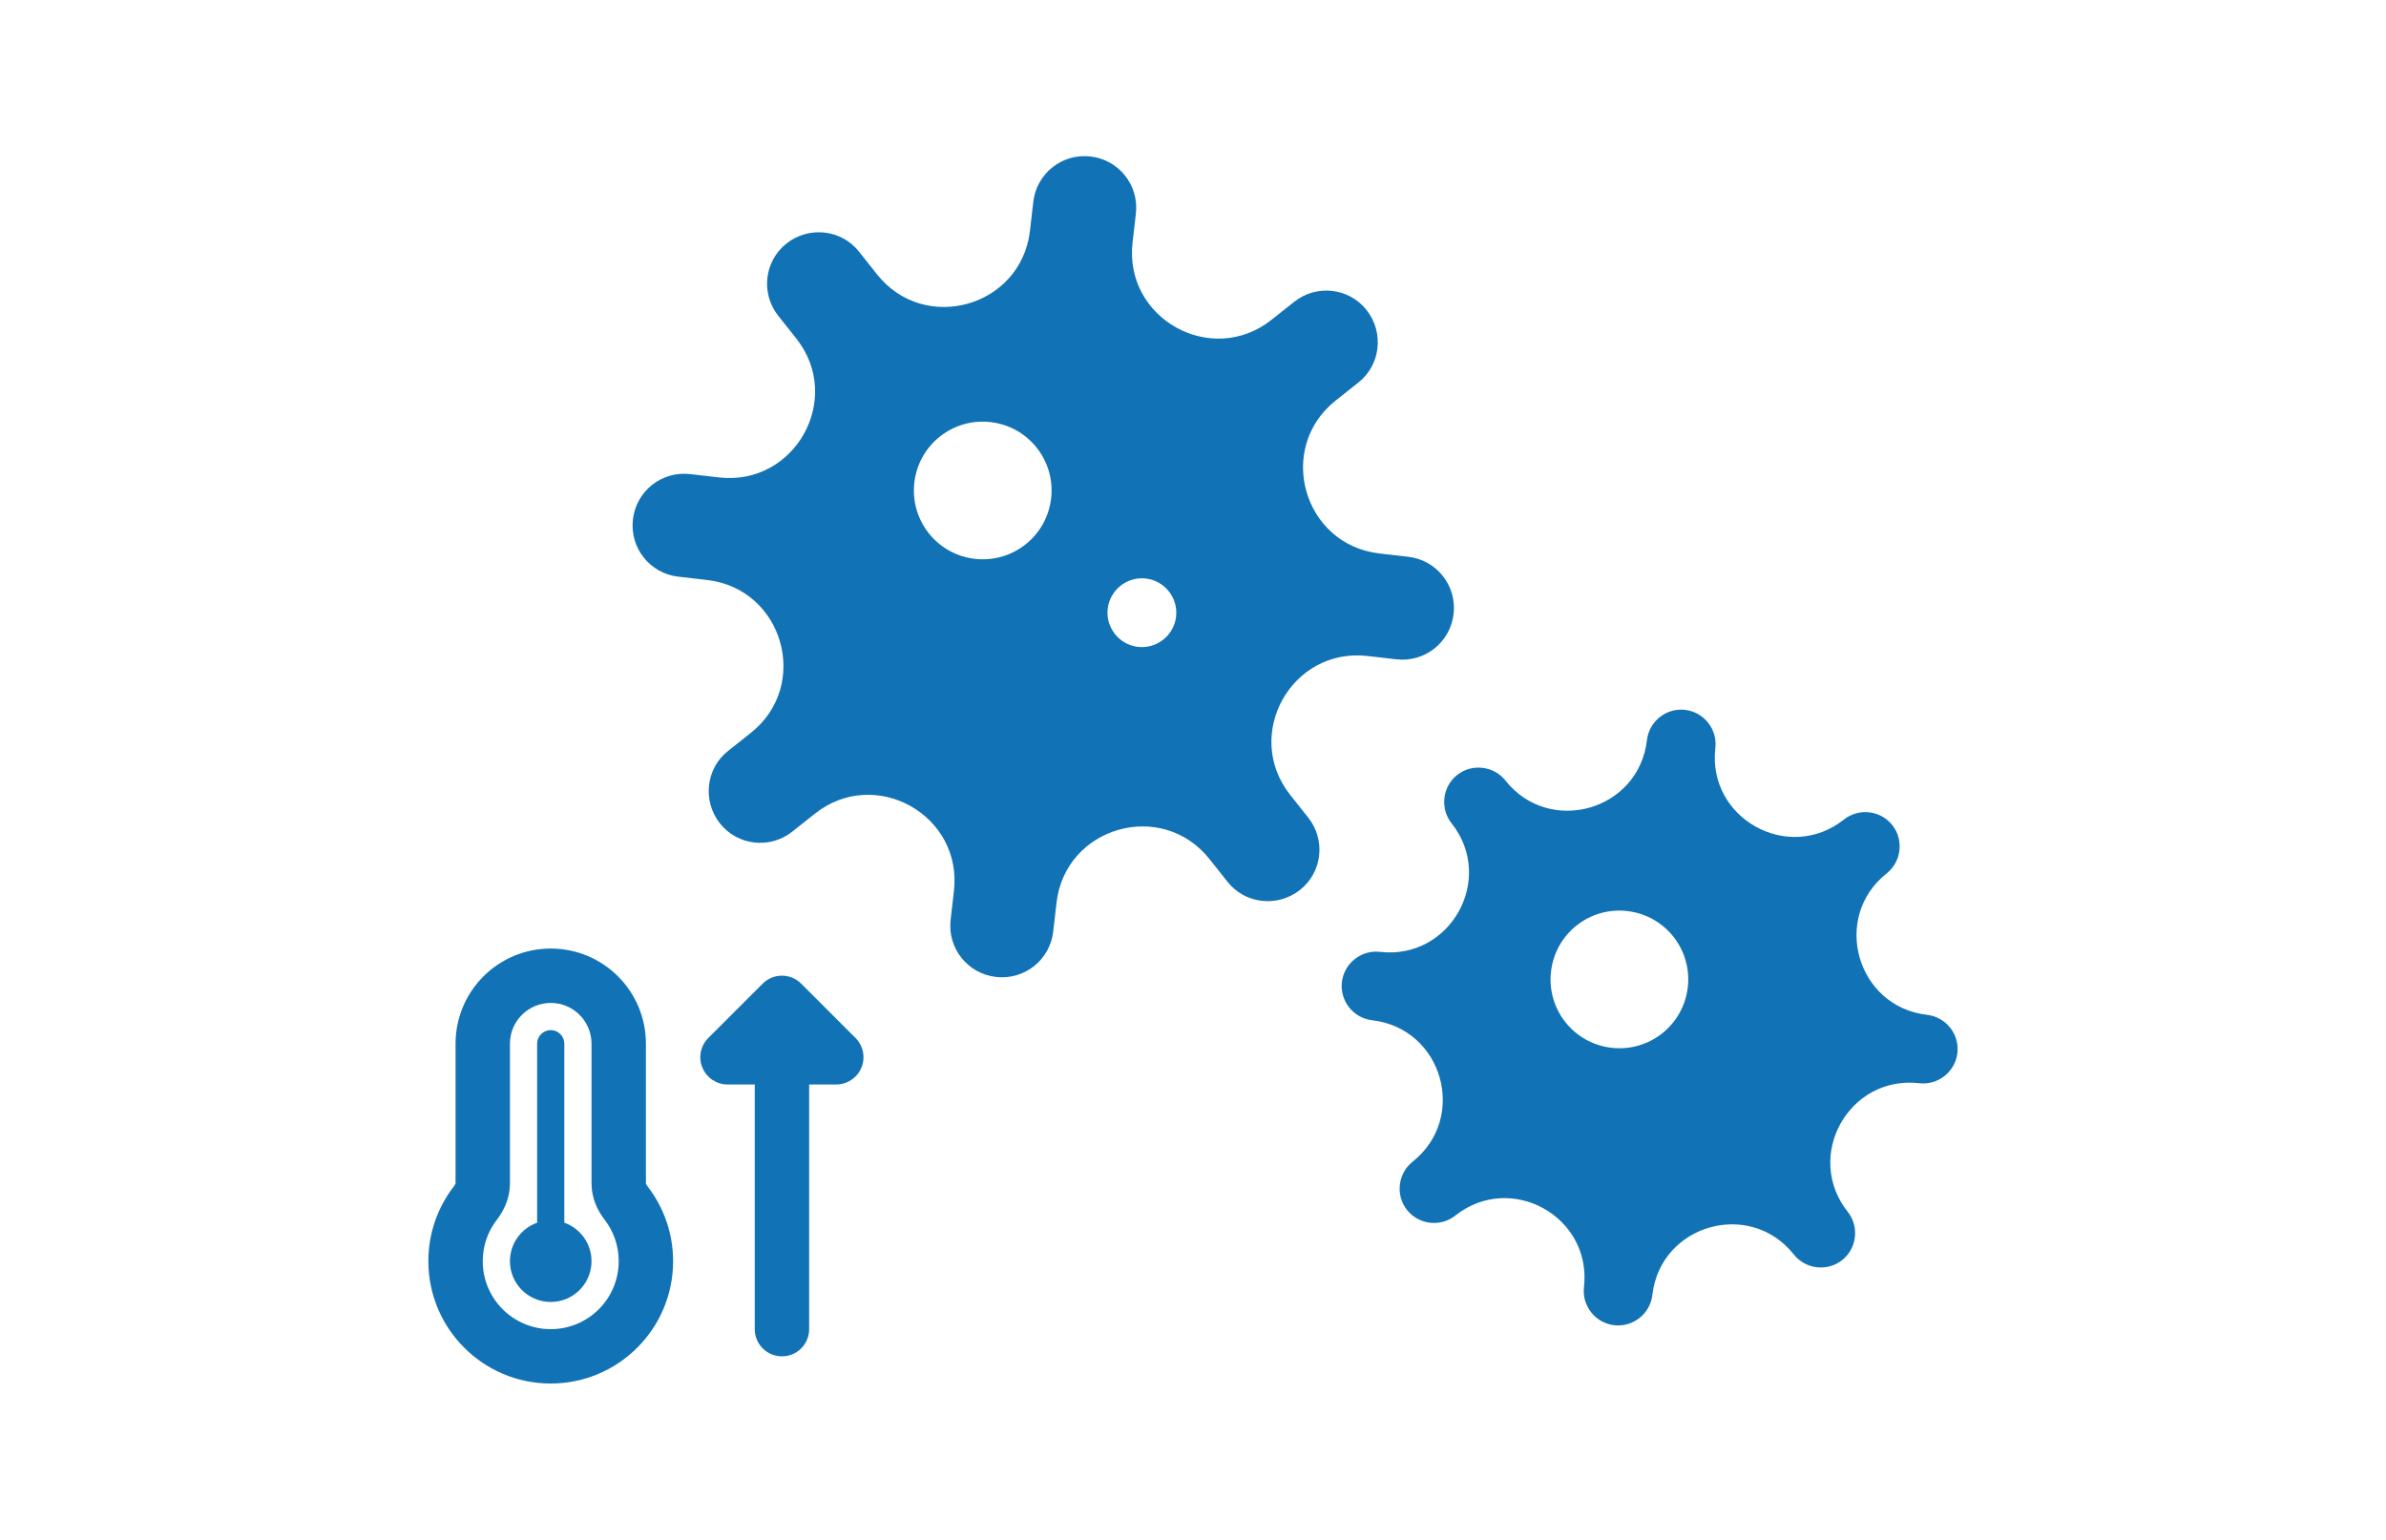
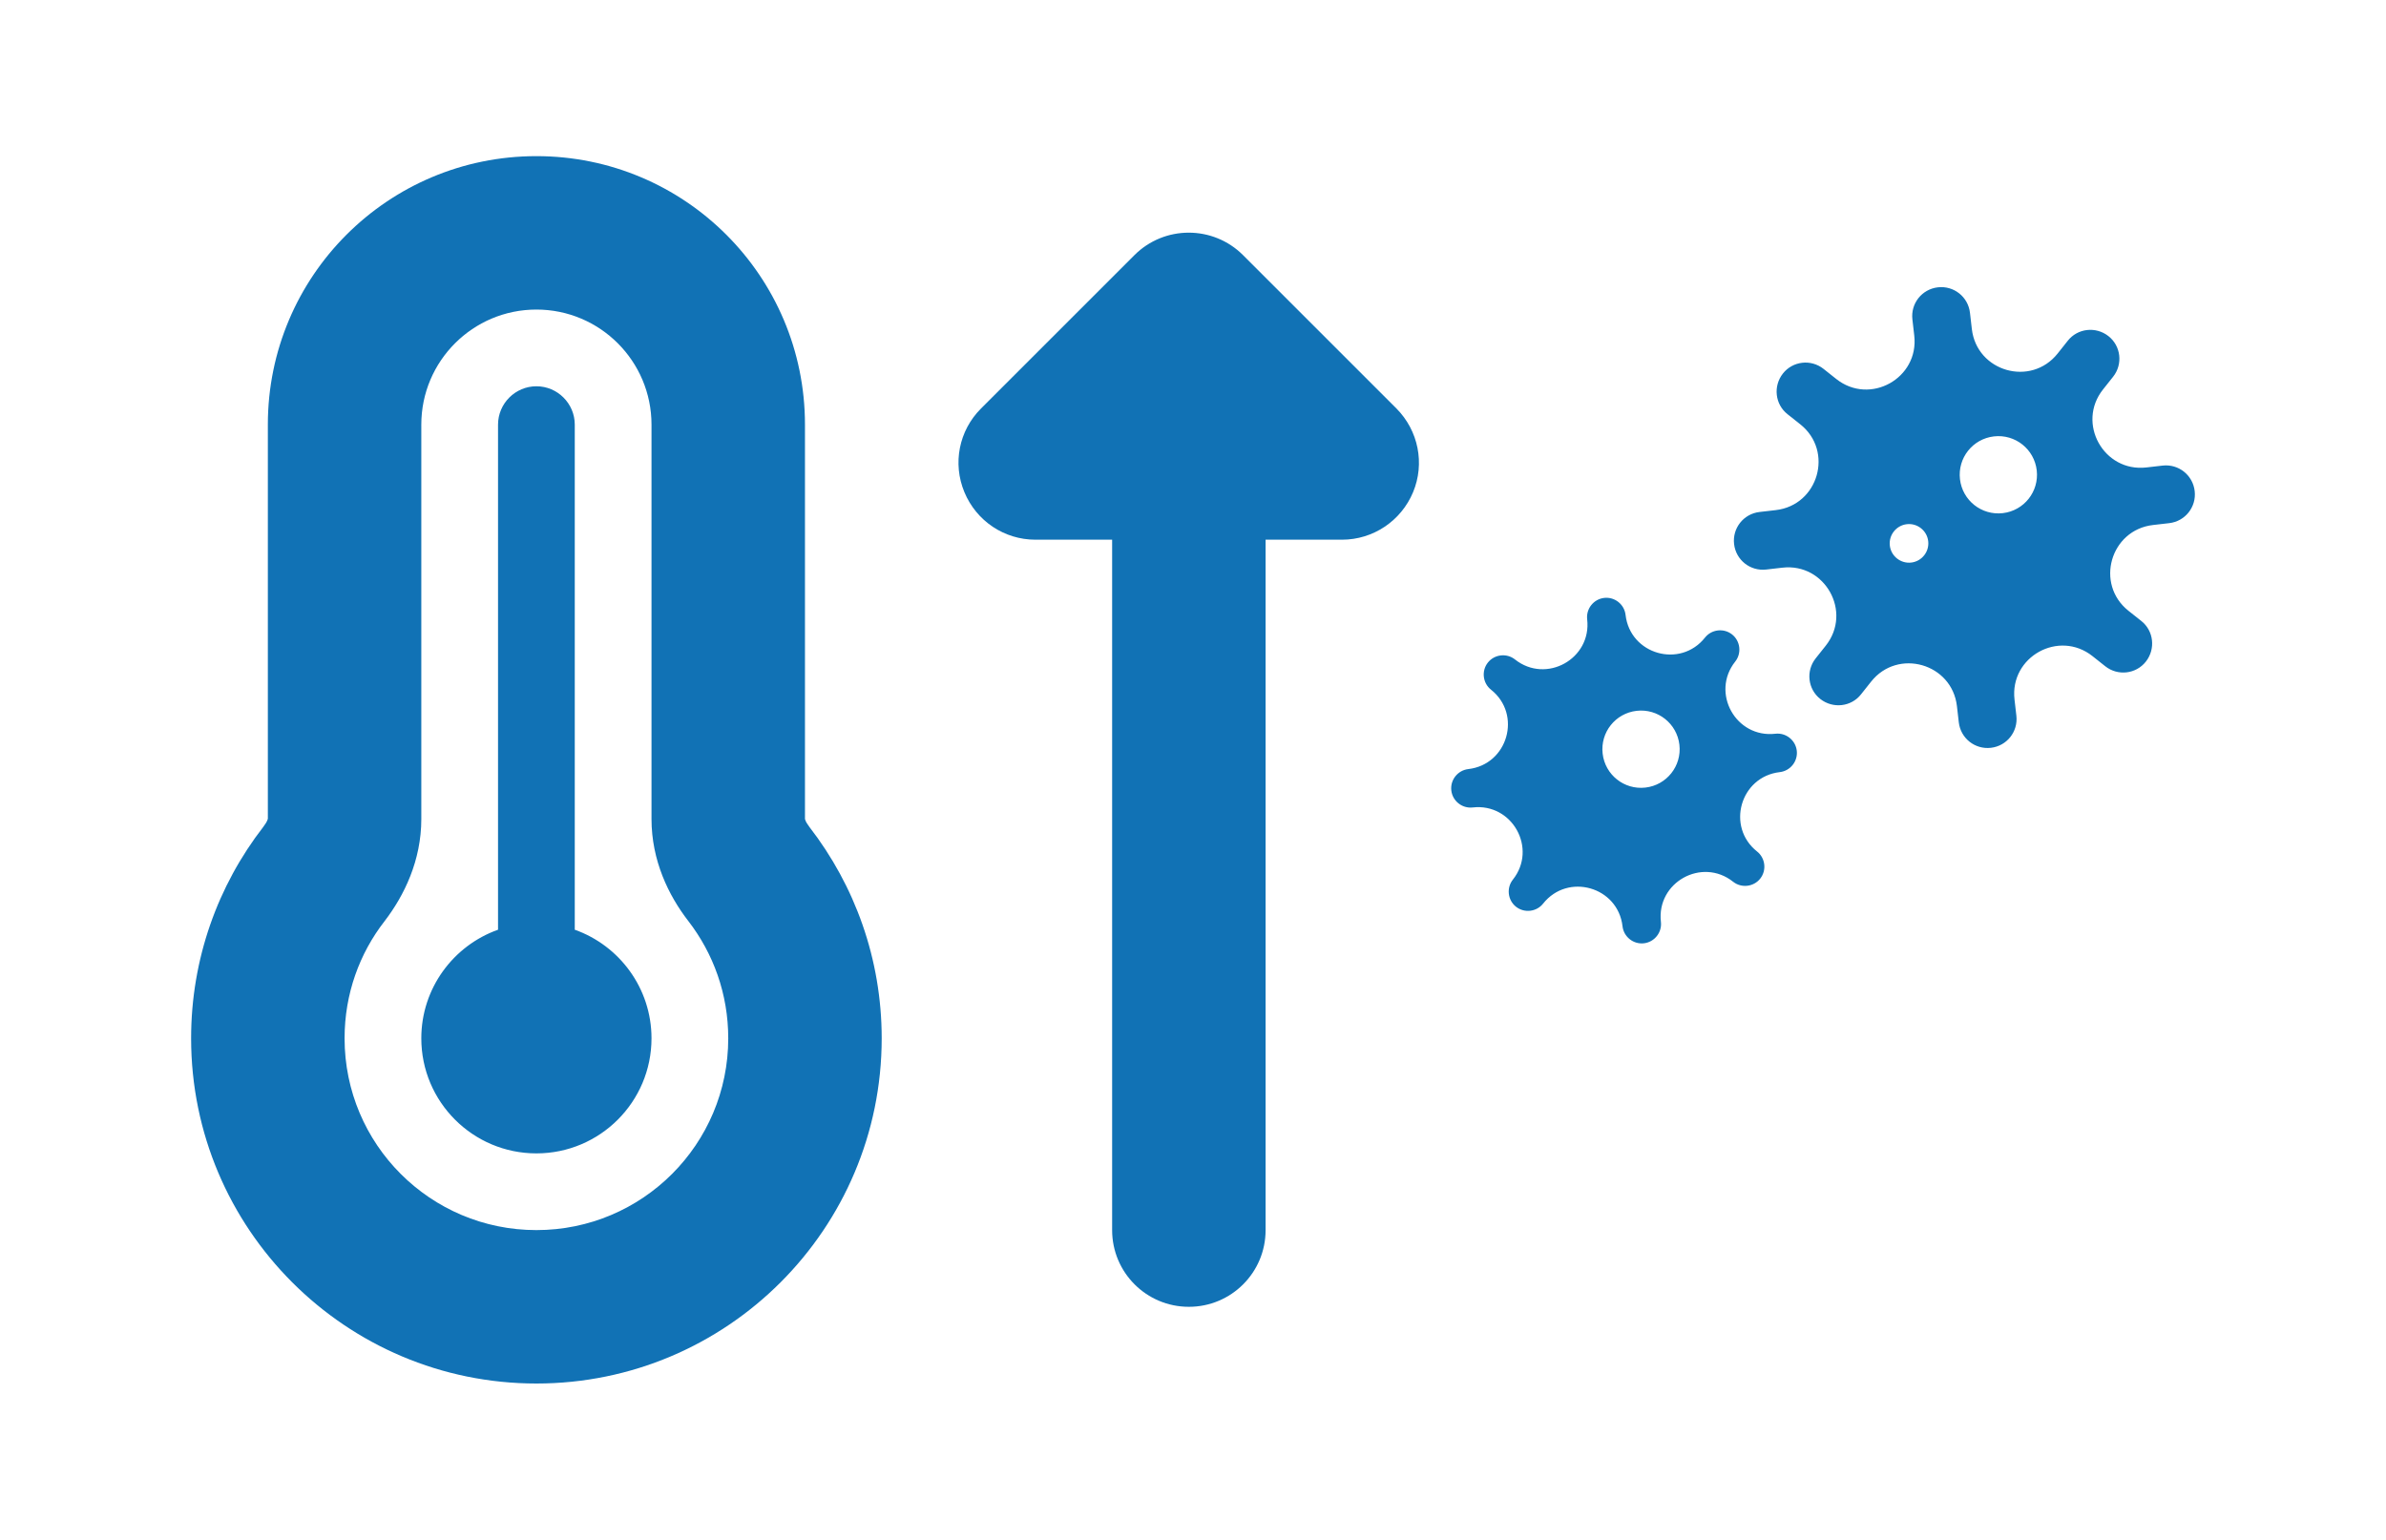
<svg xmlns="http://www.w3.org/2000/svg" width="550" height="355" viewBox="0 0 550 355" fill="none" version="1.1" id="svg4">
  <defs id="defs8" />
-   <g id="g7364" transform="matrix(0.8054682,0,0,0.8054682,40.61297,67.16263)">
-     <path d="m 95.516,215.383 c 0,-6.445 5.229,-11.673 11.673,-11.673 6.445,0 11.673,5.229 11.673,11.673 v 40.005 c 0,4.207 1.727,7.758 3.721,10.336 2.554,3.307 4.061,7.417 4.061,11.916 0,10.749 -8.706,19.455 -19.455,19.455 -10.749,0 -19.455,-8.706 -19.455,-19.455 0,-4.499 1.508,-8.609 4.061,-11.892 1.994,-2.602 3.721,-6.153 3.721,-10.36 z m 11.673,-27.237 c -15.054,0 -27.237,12.184 -27.237,27.237 v 39.981 c 0,0.024 -0.024,0.073 -0.049,0.146 -0.049,0.146 -0.195,0.389 -0.413,0.681 -4.596,5.934 -7.32,13.376 -7.32,21.449 0,19.334 15.686,35.02 35.02,35.02 19.334,0 35.02,-15.686 35.02,-35.02 0,-8.074 -2.748,-15.516 -7.32,-21.425 -0.219,-0.292 -0.365,-0.535 -0.413,-0.681 -0.024,-0.073 -0.049,-0.122 -0.049,-0.146 v -40.005 c 0,-15.054 -12.184,-27.237 -27.237,-27.237 z m 0,101.168 c 6.445,0 11.673,-5.229 11.673,-11.673 0,-5.083 -3.259,-9.412 -7.782,-11.017 v -51.24 c 0,-2.14 -1.751,-3.891 -3.891,-3.891 -2.14,0 -3.891,1.751 -3.891,3.891 v 51.24 c -4.523,1.605 -7.782,5.934 -7.782,11.017 0,6.445 5.229,11.673 11.673,11.673 z m 73.93,-62.257 h 7.782 c 3.137,0 5.982,-1.897 7.198,-4.815 1.216,-2.918 0.535,-6.25 -1.678,-8.487 l -15.564,-15.564 c -3.04,-3.04 -7.977,-3.04 -11.017,0 l -15.564,15.564 c -2.237,2.237 -2.894,5.569 -1.678,8.487 1.216,2.918 4.037,4.815 7.198,4.815 h 7.782 v 70.039 c 0,4.304 3.478,7.782 7.782,7.782 4.304,0 7.782,-3.478 7.782,-7.782 v -70.039 z" id="path2" style="fill:#1172b5;fill-opacity:1;stroke-width:0.243" />
-     <path d="m 261.659,-38.59 c 8.135,0.936 13.926,8.234 12.989,16.369 l -0.951,8.257 c -2.507,21.774 22.594,35.757 39.781,22.118 l 6.479,-5.142 c 6.411,-5.087 15.708,-4.017 20.734,2.387 5.026,6.404 4.017,15.708 -2.387,20.734 l -6.479,5.142 c -17.187,13.639 -9.274,41.26 12.5,43.767 l 8.257,0.951 c 8.135,0.936 13.926,8.234 12.989,16.369 -0.936,8.135 -8.234,13.926 -16.369,12.989 l -8.257,-0.951 c -21.774,-2.507 -35.757,22.594 -22.118,39.781 l 5.142,6.479 c 5.087,6.411 4.017,15.708 -2.387,20.734 -6.404,5.026 -15.708,4.017 -20.734,-2.387 l -5.142,-6.479 c -13.639,-17.187 -41.26,-9.274 -43.767,12.5 l -0.951,8.257 c -0.936,8.135 -8.234,13.926 -16.369,12.989 -8.135,-0.936 -13.926,-8.234 -12.989,-16.369 l 0.951,-8.257 c 2.507,-21.774 -22.594,-35.757 -39.781,-22.118 l -6.479,5.142 c -6.411,5.087 -15.708,4.017 -20.734,-2.387 -5.026,-6.404 -4.017,-15.708 2.387,-20.734 l 6.479,-5.142 C 181.641,112.771 173.727,85.149 151.954,82.643 l -8.257,-0.951 c -8.135,-0.936 -13.926,-8.234 -12.989,-16.369 0.936,-8.135 8.234,-13.926 16.369,-12.989 l 8.257,0.951 c 21.774,2.507 35.757,-22.594 22.118,-39.781 l -5.142,-6.479 c -5.087,-6.411 -4.017,-15.708 2.387,-20.734 6.404,-5.026 15.708,-4.017 20.734,2.387 l 5.141,6.479 c 13.639,17.187 41.26,9.274 43.767,-12.5 l 0.951,-8.257 c 0.936,-8.135 8.234,-13.926 16.369,-12.989 z m 13.585,140.384 c 5.382,0.62 10.293,-3.277 10.913,-8.659 0.62,-5.382 -3.277,-10.293 -8.659,-10.913 -5.382,-0.62 -10.293,3.277 -10.913,8.659 -0.62,5.382 3.277,10.293 8.659,10.913 z M 250.393,59.271 c 1.246,-10.826 -6.493,-20.579 -17.319,-21.825 -10.826,-1.246 -20.579,6.493 -21.825,17.319 -1.246,10.826 6.493,20.579 17.319,21.825 10.826,1.246 20.579,-6.493 21.825,-17.319 z m 190.087,71.462 c -2.324,20.184 20.918,33.085 36.81,20.475 4.229,-3.356 10.467,-2.637 13.823,1.591 3.356,4.229 2.637,10.467 -1.591,13.823 -15.892,12.61 -8.609,38.176 11.574,40.5 5.382,0.62 9.279,5.53 8.659,10.913 -0.62,5.382 -5.53,9.279 -10.913,8.659 -20.184,-2.324 -33.085,20.918 -20.475,36.81 3.356,4.229 2.637,10.467 -1.591,13.823 -4.229,3.356 -10.467,2.637 -13.823,-1.591 -12.61,-15.892 -38.176,-8.609 -40.5,11.574 -0.62,5.382 -5.53,9.279 -10.913,8.659 -5.382,-0.62 -9.279,-5.53 -8.659,-10.913 2.324,-20.184 -20.918,-33.085 -36.81,-20.475 -4.229,3.356 -10.467,2.637 -13.823,-1.591 -3.356,-4.229 -2.637,-10.467 1.591,-13.823 15.892,-12.61 8.609,-38.176 -11.574,-40.5 -5.382,-0.62 -9.279,-5.53 -8.659,-10.913 0.62,-5.382 5.53,-9.279 10.913,-8.659 20.184,2.324 33.085,-20.918 20.475,-36.81 -3.356,-4.229 -2.637,-10.467 1.591,-13.823 4.229,-3.356 10.467,-2.637 13.823,1.591 12.61,15.892 38.176,8.609 40.5,-11.574 0.62,-5.382 5.53,-9.279 10.913,-8.659 5.382,0.62 9.279,5.53 8.659,10.913 z m -7.886,68.502 c 1.246,-10.826 -6.493,-20.579 -17.319,-21.825 -10.826,-1.246 -20.579,6.493 -21.825,17.319 -1.246,10.826 6.493,20.579 17.319,21.825 10.826,1.246 20.579,-6.493 21.825,-17.319 z" id="path2-3" style="fill:#1172b5;fill-opacity:1;stroke-width:0.616" />
+   <g id="g1441" transform="matrix(1.062747,0,0,1.062747,-557.3406,-380.2294)">
+     <path d="m 615.816,449.906 c 0,-13.783 11.182,-24.965 24.965,-24.965 13.783,0 24.965,11.182 24.965,24.965 v 85.556 c 0,8.998 3.693,16.591 7.958,22.104 5.461,7.073 8.686,15.863 8.686,25.485 0,22.988 -18.62,41.608 -41.608,41.608 -22.988,0 -41.608,-18.62 -41.608,-41.608 0,-9.622 3.225,-18.412 8.686,-25.433 4.265,-5.565 7.958,-13.159 7.958,-22.156 z m 24.965,-58.251 c -32.194,0 -58.251,26.057 -58.251,58.251 v 85.504 c 0,0.052 -0.052,0.156 -0.104,0.312 -0.104,0.312 -0.416,0.832 -0.884,1.456 -9.83,12.69 -15.655,28.605 -15.655,45.873 0,41.348 33.546,74.894 74.894,74.894 41.348,0 74.894,-33.546 74.894,-74.894 0,-17.267 -5.877,-33.182 -15.655,-45.821 -0.468,-0.624 -0.78,-1.144 -0.884,-1.456 -0.052,-0.156 -0.104,-0.26 -0.104,-0.312 v -85.556 c 0,-32.194 -26.057,-58.251 -58.251,-58.251 z m 0,216.361 c 13.783,0 24.965,-11.182 24.965,-24.965 0,-10.87 -6.969,-20.128 -16.643,-23.561 V 449.906 c 0,-4.577 -3.745,-8.322 -8.322,-8.322 -4.577,0 -8.322,3.745 -8.322,8.322 V 559.49 c -9.674,3.433 -16.643,12.69 -16.643,23.561 0,13.783 11.182,24.965 24.965,24.965 z M 798.891,474.87 h 16.643 c 6.709,0 12.794,-4.057 15.395,-10.298 2.601,-6.241 1.144,-13.367 -3.589,-18.152 l -33.286,-33.286 c -6.501,-6.501 -17.059,-6.501 -23.561,0 l -33.286,33.286 c -4.785,4.785 -6.189,11.91 -3.589,18.152 2.6,6.241 8.634,10.298 15.395,10.298 H 765.657 V 624.659 c 0,9.206 7.437,16.643 16.643,16.643 9.206,0 16.643,-7.437 16.643,-16.643 V 474.87 Z" id="path1431" style="fill:#1172b5;fill-opacity:1;stroke-width:0.52" />
+     <path d="m 944.761,420.116 c -3.46,0.398 -5.924,3.503 -5.525,6.963 l 0.404,3.512 c 1.066,9.262 -9.611,15.21 -16.922,9.409 l -2.756,-2.187 c -2.727,-2.164 -6.682,-1.709 -8.82,1.015 -2.138,2.724 -1.709,6.682 1.015,8.82 l 2.756,2.187 c 7.311,5.802 3.945,17.551 -5.317,18.618 l -3.512,0.404 c -3.46,0.398 -5.924,3.503 -5.525,6.963 0.398,3.46 3.503,5.924 6.963,5.525 l 3.512,-0.404 c 9.262,-1.066 15.21,9.611 9.409,16.922 l -2.187,2.756 c -2.164,2.727 -1.709,6.682 1.015,8.82 2.724,2.138 6.682,1.709 8.82,-1.015 l 2.187,-2.756 c 5.802,-7.311 17.551,-3.945 18.618,5.317 l 0.404,3.512 c 0.398,3.46 3.503,5.924 6.963,5.525 3.46,-0.398 5.924,-3.503 5.525,-6.963 l -0.404,-3.512 c -1.066,-9.262 9.611,-15.21 16.922,-9.409 l 2.756,2.187 c 2.727,2.164 6.682,1.709 8.82,-1.015 2.138,-2.724 1.709,-6.682 -1.015,-8.82 l -2.756,-2.187 c -7.311,-5.802 -3.945,-17.551 5.317,-18.618 l 3.512,-0.404 c 3.46,-0.398 5.924,-3.503 5.525,-6.963 -0.398,-3.46 -3.503,-5.924 -6.963,-5.525 l -3.512,0.404 c -9.262,1.066 -15.21,-9.611 -9.409,-16.922 l 2.187,-2.756 c 2.164,-2.727 1.709,-6.682 -1.015,-8.82 -2.724,-2.138 -6.682,-1.709 -8.82,1.015 l -2.187,2.756 c -5.802,7.311 -17.551,3.945 -18.618,-5.317 l -0.404,-3.512 c -0.398,-3.46 -3.503,-5.924 -6.963,-5.525 z m -5.779,59.717 c -2.29,0.264 -4.378,-1.394 -4.642,-3.684 -0.264,-2.29 1.394,-4.378 3.684,-4.642 2.29,-0.264 4.378,1.394 4.642,3.684 0.264,2.29 -1.394,4.378 -3.684,4.642 z m 10.572,-18.089 c -0.53,-4.605 2.762,-8.754 7.367,-9.284 4.605,-0.53 8.754,2.762 9.284,7.367 0.53,4.605 -2.762,8.754 -7.367,9.284 -4.605,0.53 -8.754,-2.762 -9.284,-7.367 z m -80.86,30.399 c 0.988,8.586 -8.898,14.074 -15.658,8.71 -1.799,-1.427 -4.453,-1.122 -5.88,0.677 -1.427,1.799 -1.122,4.453 0.677,5.88 6.76,5.364 3.662,16.239 -4.924,17.228 -2.289,0.264 -3.947,2.353 -3.683,4.642 0.264,2.29 2.353,3.947 4.642,3.684 8.586,-0.988 14.074,8.898 8.71,15.658 -1.427,1.799 -1.122,4.453 0.677,5.88 1.799,1.427 4.453,1.122 5.88,-0.677 5.364,-6.76 16.24,-3.662 17.228,4.924 0.264,2.29 2.353,3.947 4.642,3.684 2.29,-0.264 3.947,-2.353 3.684,-4.642 -0.988,-8.586 8.898,-14.074 15.658,-8.71 1.799,1.427 4.453,1.122 5.88,-0.677 1.427,-1.799 1.122,-4.453 -0.677,-5.88 -6.76,-5.364 -3.662,-16.239 4.924,-17.228 2.29,-0.264 3.947,-2.353 3.684,-4.642 -0.264,-2.29 -2.353,-3.947 -4.642,-3.684 -8.586,0.988 -14.074,-8.898 -8.71,-15.658 1.427,-1.799 1.122,-4.453 -0.677,-5.88 -1.799,-1.427 -4.453,-1.122 -5.88,0.677 -5.364,6.76 -16.239,3.662 -17.228,-4.924 -0.264,-2.29 -2.352,-3.947 -4.642,-3.684 -2.29,0.264 -3.947,2.353 -3.684,4.642 z m 3.355,29.14 c -0.53,-4.605 2.762,-8.754 7.367,-9.284 4.605,-0.53 8.754,2.762 9.284,7.367 0.53,4.605 -2.762,8.754 -7.367,9.284 -4.605,0.53 -8.754,-2.762 -9.284,-7.367 z" id="path1433" style="fill:#1172b5;fill-opacity:1;stroke-width:0.262" />
  </g>
</svg>
